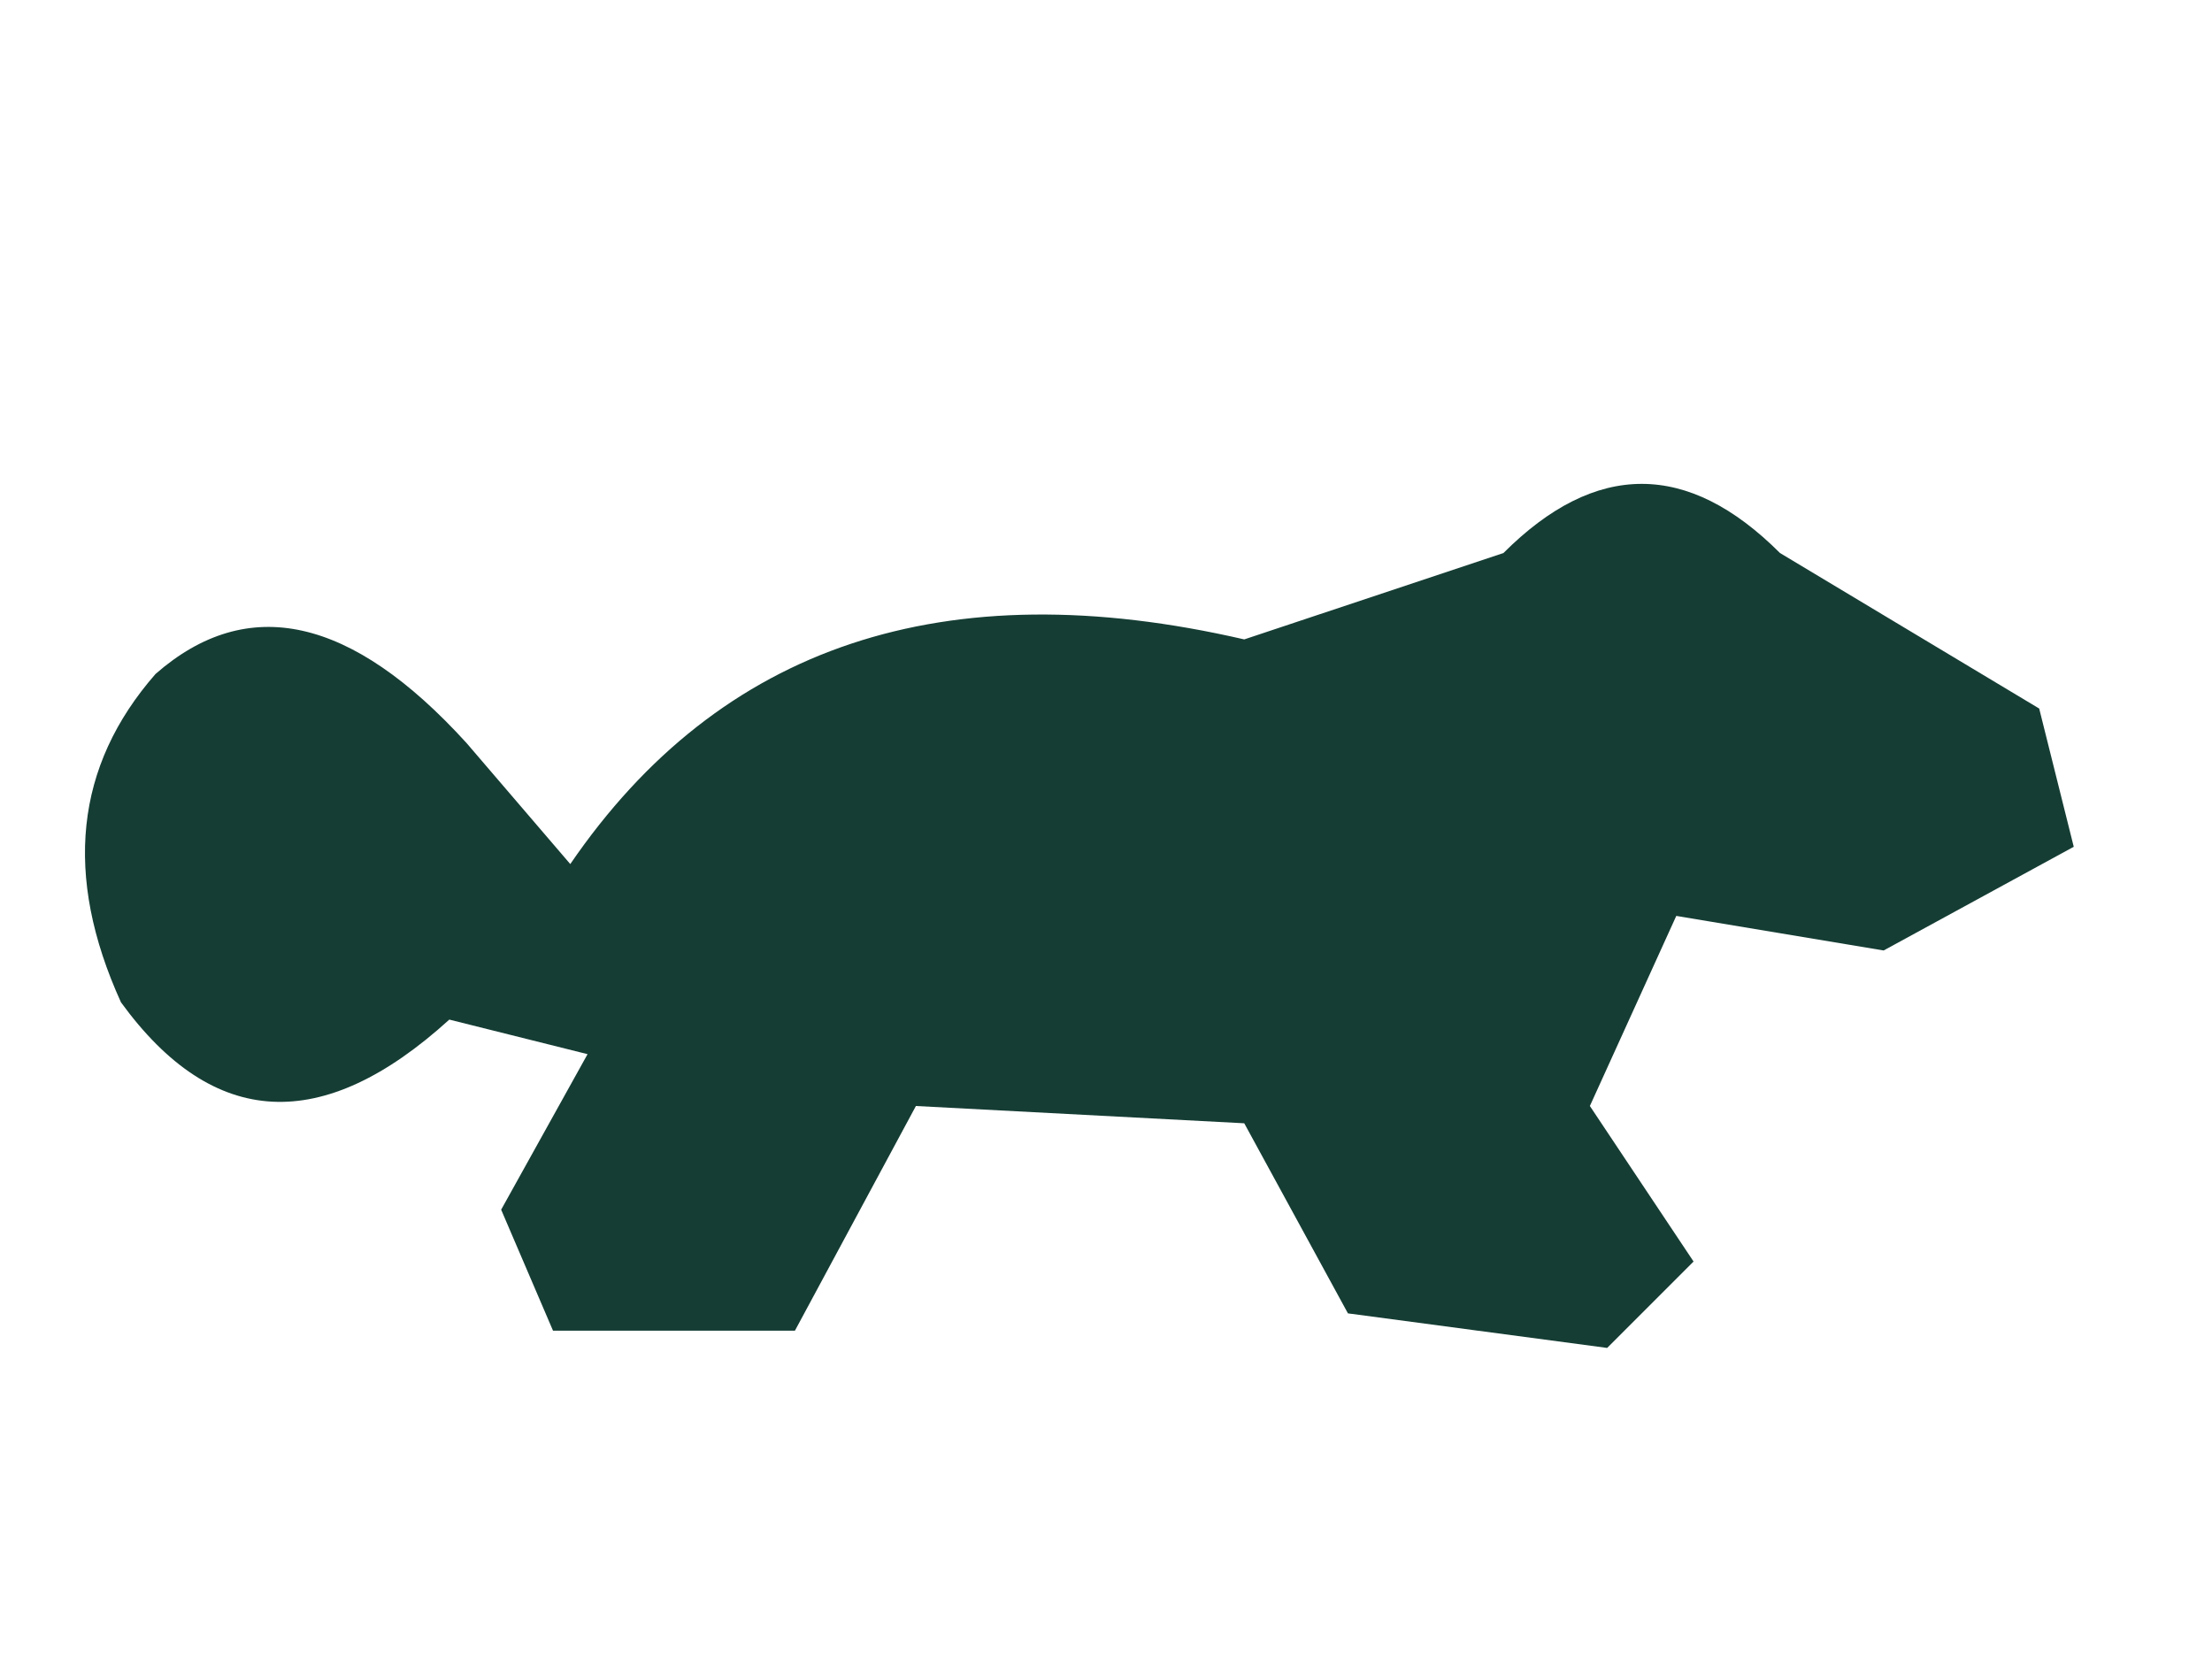
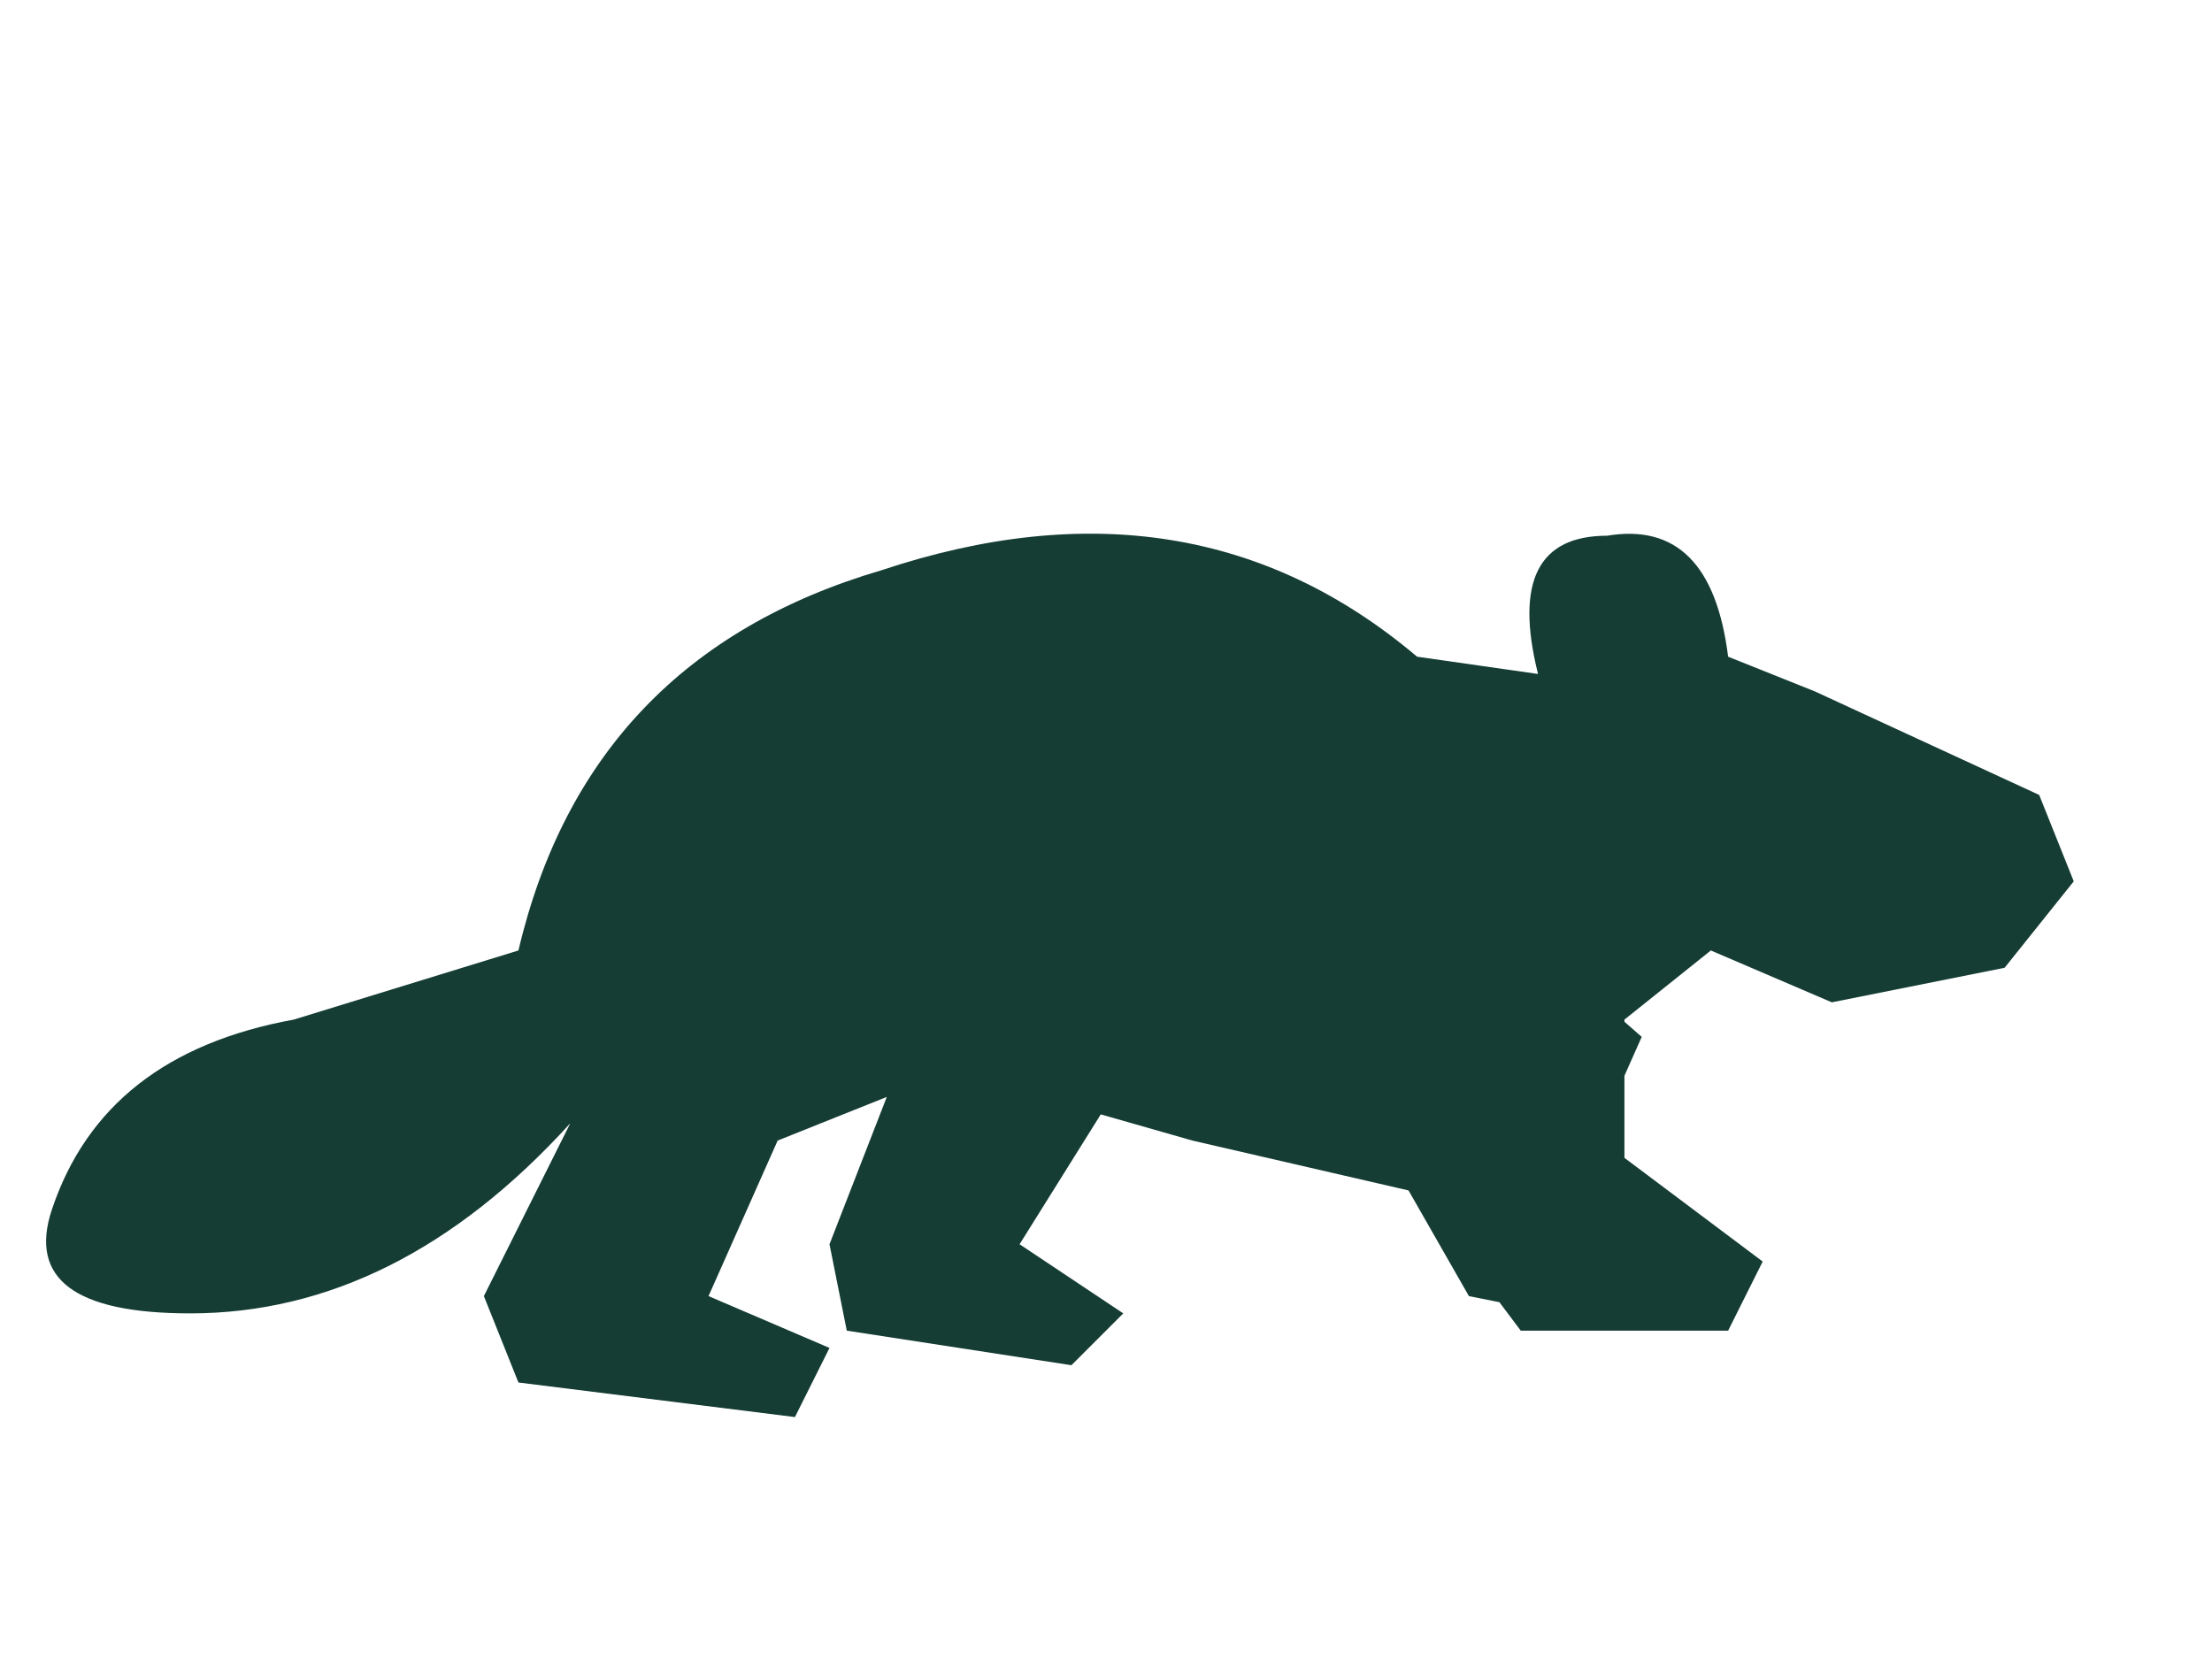
<svg xmlns="http://www.w3.org/2000/svg" viewBox="0 0 128 96">
-   <path d="M7 58Q2 47 9 39Q17 32 27 43L33 50Q46 31 72 37L87 32Q95 24 103 32L118 41 120 49 109 55 97 53 92 64 98 73 93 78 78 76 72 65 53 64 46 77 32 77 29 70 34 61 26 59Q15 69 7 58Z" fill="#153d34" fill-rule="evenodd" />
+   <path d="M55 54 64 64 59 72 65 76 62 79 49 77 48 72ZM87 53 95 60 91 69 98 74 95 77 85 75 81 68Z M30 55Q34 38 51 33Q69 27 82 38L89 39Q87 31 93 31Q99 30 100 38L105 40 118 46 120 51 116 56 106 58 99 55 94 59 94 67 102 73 100 77 88 77 82 69 69 66 55 62 45 66 41 75 48 78 46 82 30 80 28 75 33 65Q23 76 11 76Q1 76 3 70Q6 61 17 59Z" fill="#153d34" fill-rule="nonzero" />
</svg>
